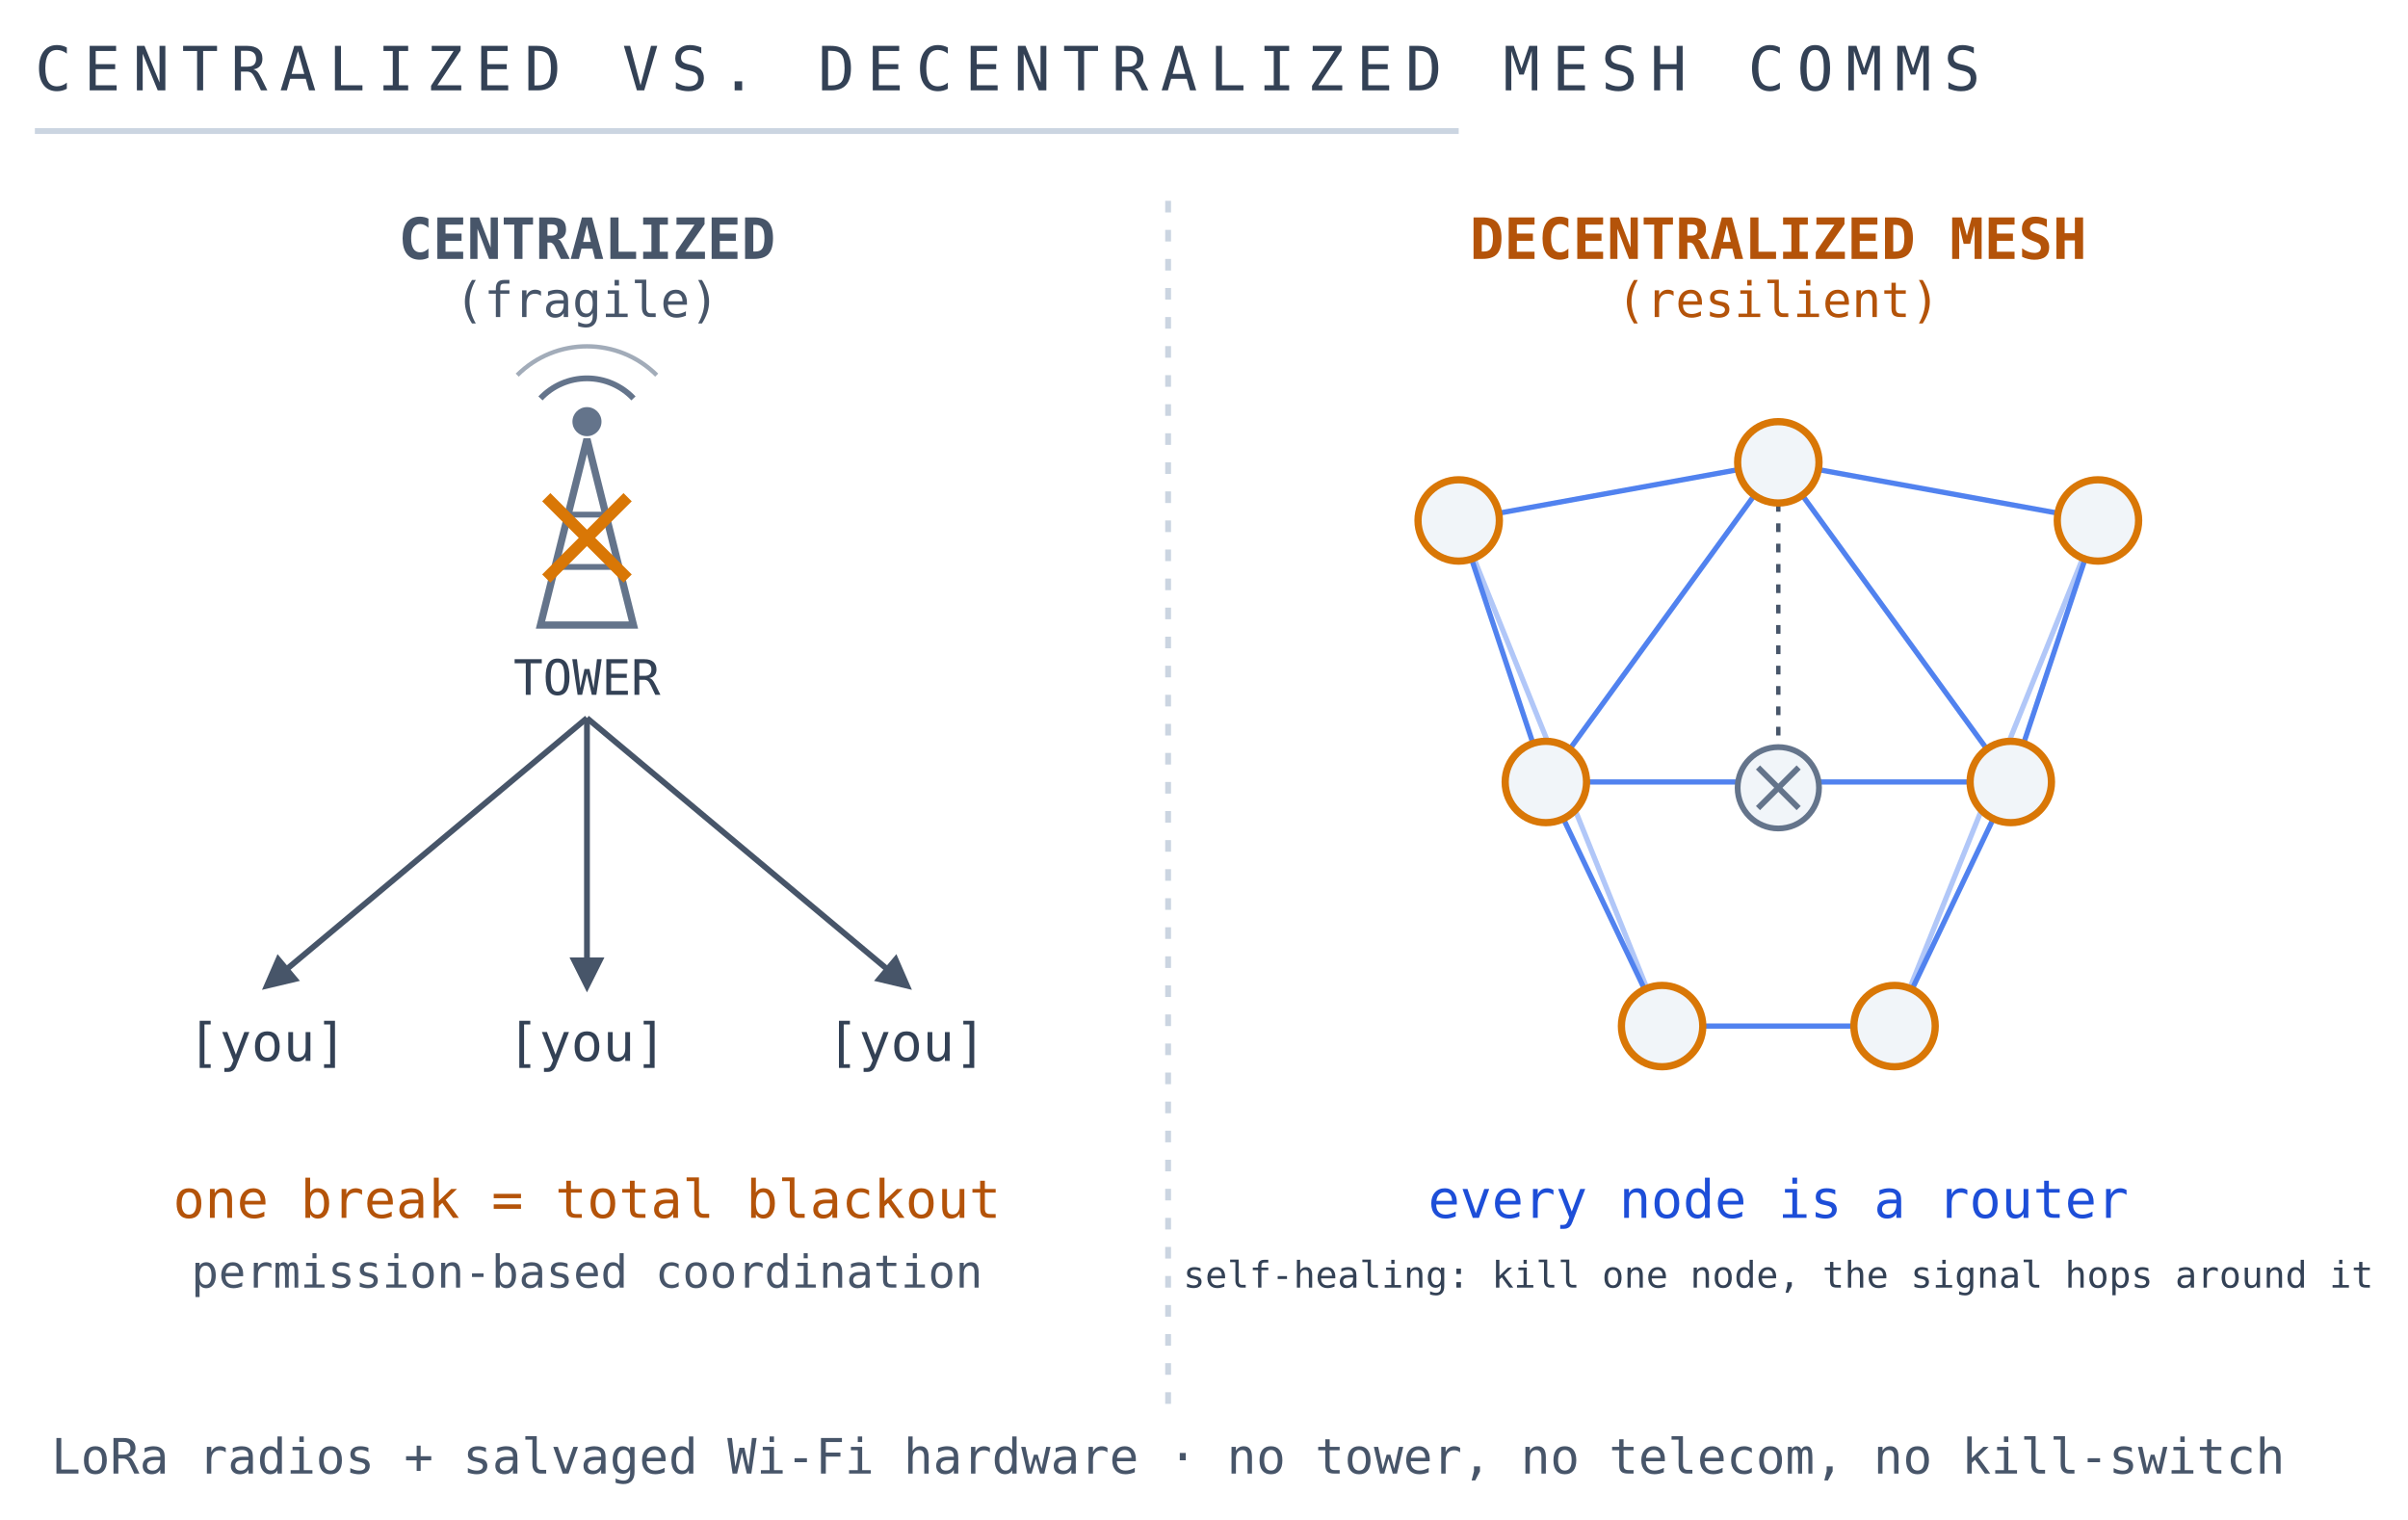
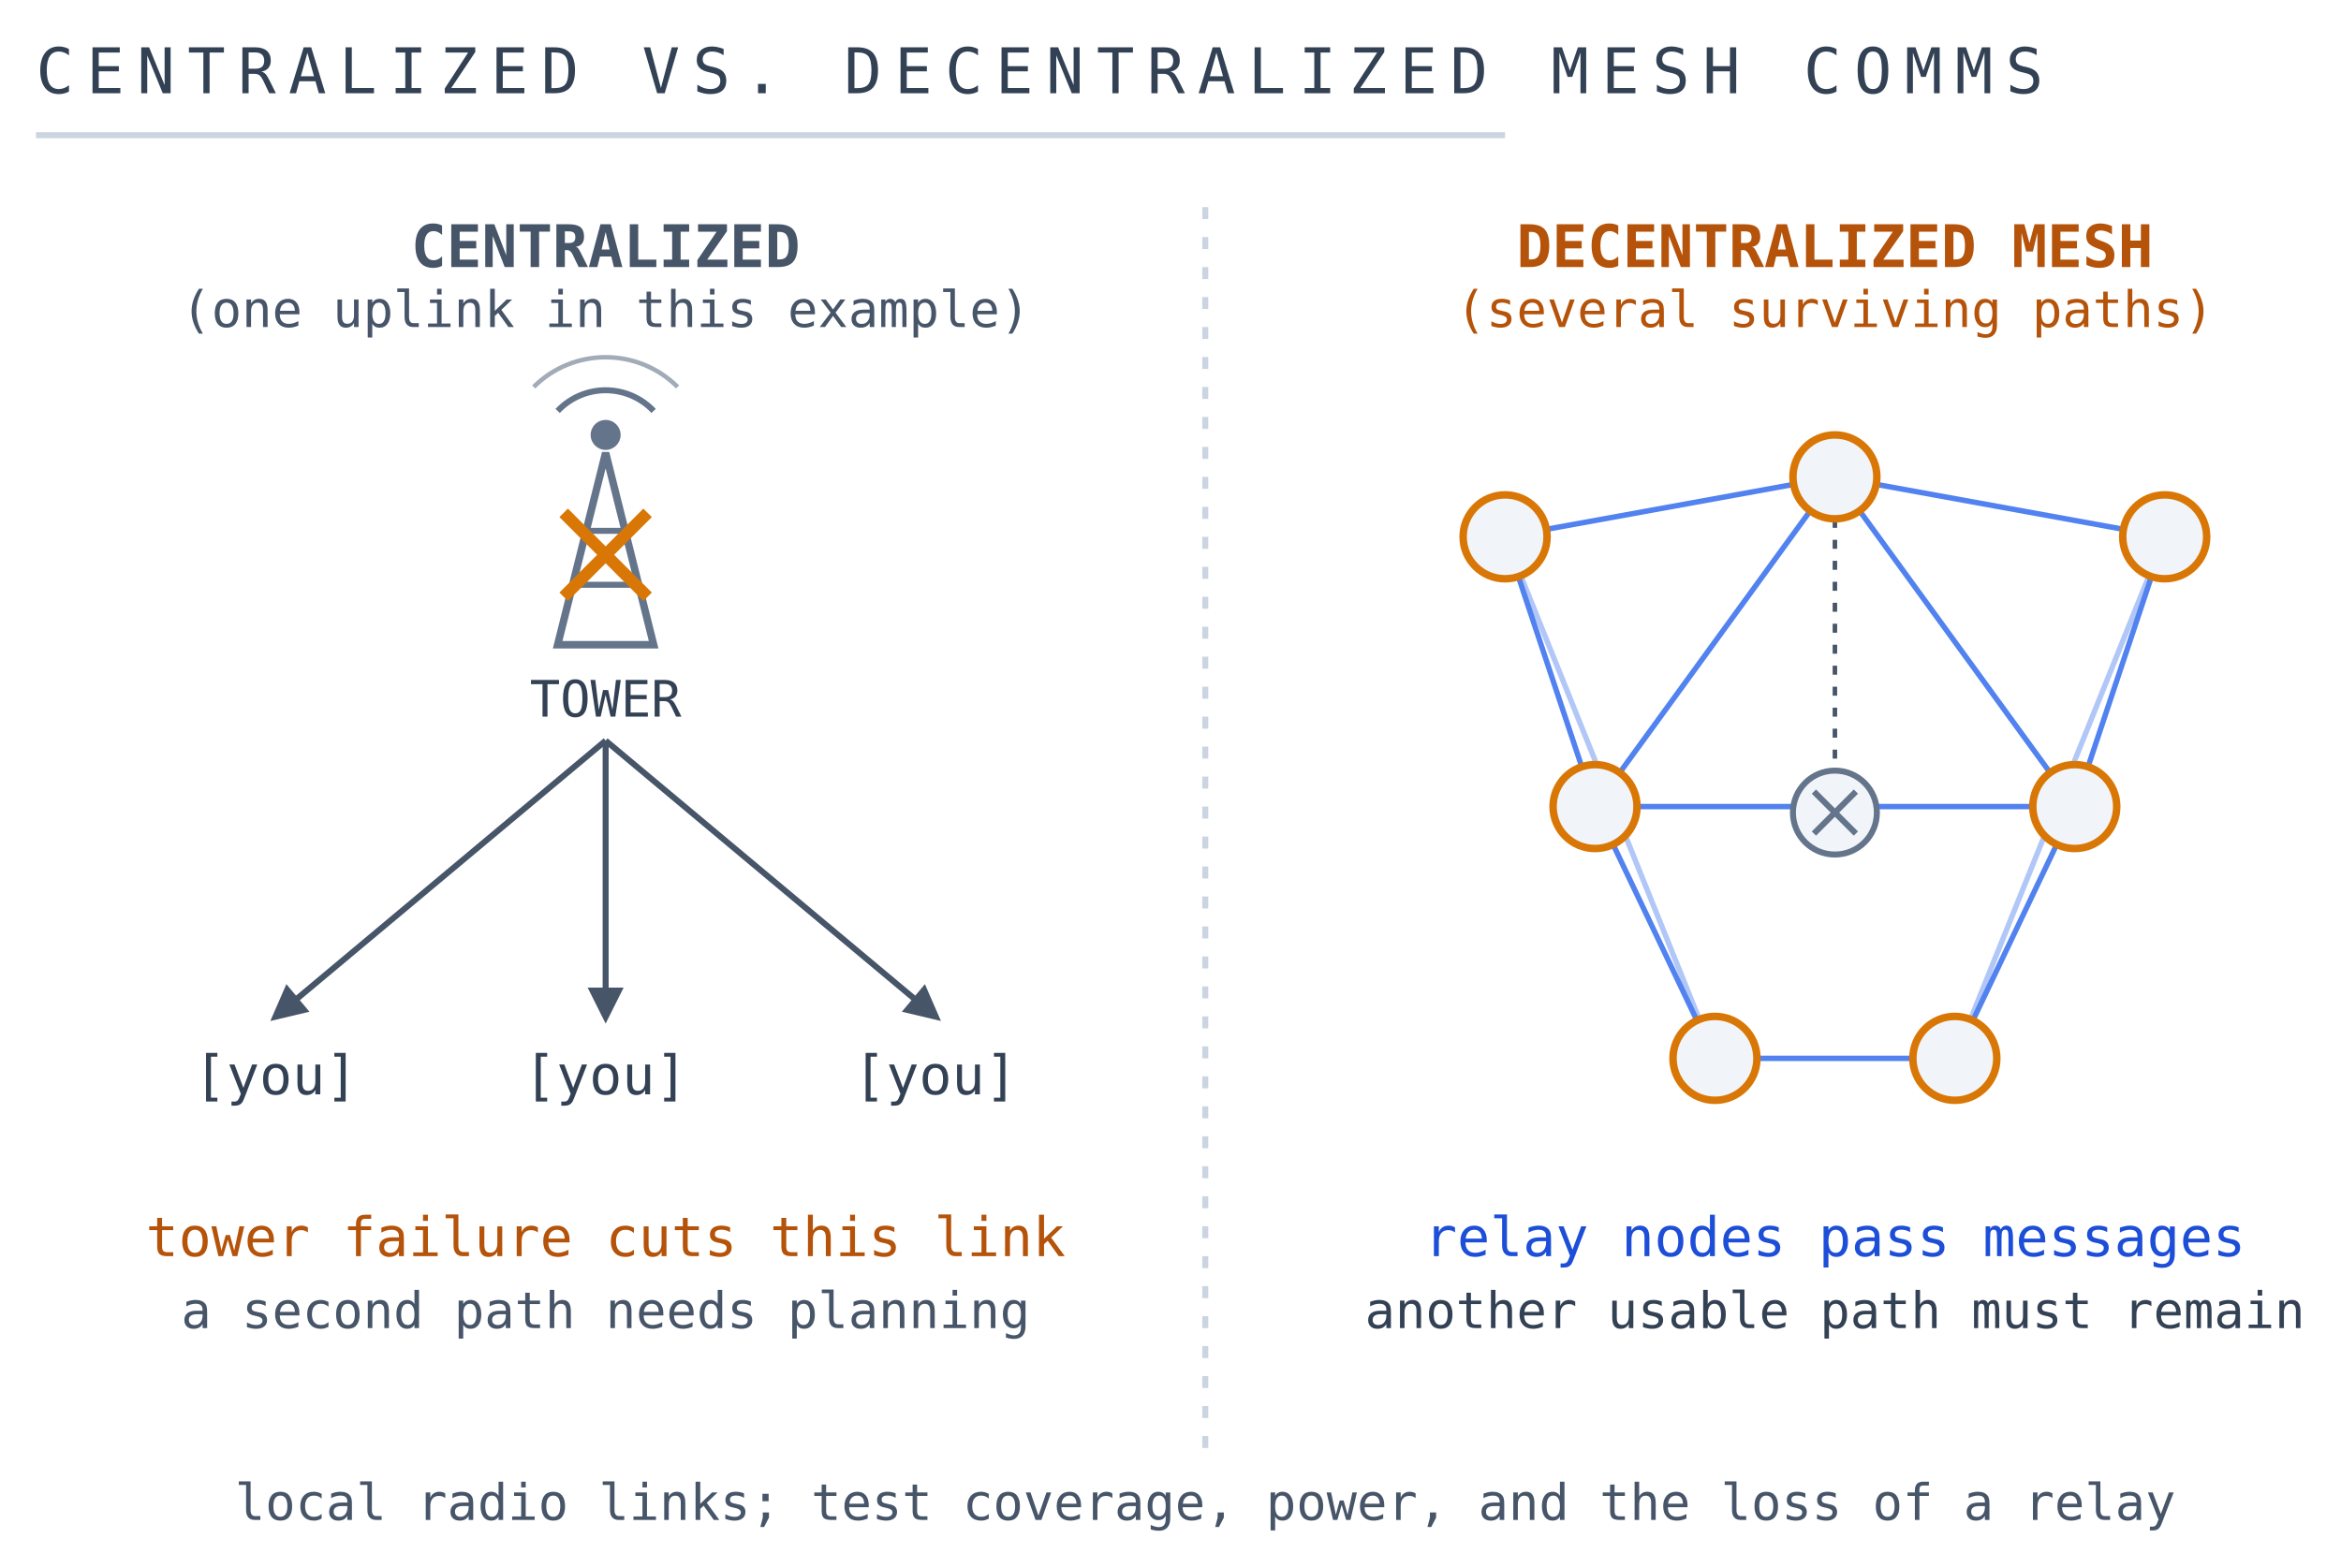
- <svg xmlns="http://www.w3.org/2000/svg" viewBox="28 20.9 828.7 522.9" font-family="'JetBrains Mono','SFMono-Regular',Menlo,Consolas,monospace">
+ <svg xmlns="http://www.w3.org/2000/svg" viewBox="28 20.9 780.8 522.9" font-family="'JetBrains Mono','SFMono-Regular',Menlo,Consolas,monospace">
  <defs>
    <marker id="ag" viewBox="0 0 10 10" refX="8" refY="5" markerWidth="6" markerHeight="6" orient="auto-start-reverse">
      <path d="M0,0L10,5L0,10z" fill="#475569" />
    </marker>
  </defs>
  <text x="40" y="52" font-size="21" letter-spacing="4.2" fill="#334155">CENTRALIZED VS. DECENTRALIZED MESH COMMS</text>
  <line x1="40" y1="66" x2="530" y2="66" stroke="#cbd5e1" stroke-width="2" />
  <line x1="430" y1="90" x2="430" y2="510" stroke="#cbd5e1" stroke-width="2" stroke-dasharray="4 6" />
  <text x="230" y="110" font-size="19.6" font-weight="600" fill="#475569" text-anchor="middle">CENTRALIZED</text>
-   <text x="230" y="130" font-size="16.8" fill="#475569" text-anchor="middle">(fragile)</text>
+   <text x="230" y="130" font-size="16.8" fill="#475569" text-anchor="middle">(one uplink in this example)</text>
  <path d="M 214 236 L 230 172 L 246 236 Z" fill="none" stroke="#64748b" stroke-width="2.5" />
  <line x1="219" y1="216" x2="241" y2="216" stroke="#64748b" stroke-width="2" />
  <line x1="223" y1="198" x2="237" y2="198" stroke="#64748b" stroke-width="2" />
  <circle cx="230" cy="166" r="5" fill="#64748b" />
  <path d="M 214 158 a 22 22 0 0 1 32 0" fill="none" stroke="#64748b" stroke-width="2" />
  <path d="M 206 150 a 34 34 0 0 1 48 0" fill="none" stroke="#64748b" stroke-width="1.5" opacity="0.6" />
  <text x="230" y="260" font-size="16.8" fill="#334155" text-anchor="middle">TOWER</text>
  <g stroke="#d97706" stroke-width="4">
    <line x1="216" y1="192" x2="244" y2="220" />
    <line x1="244" y1="192" x2="216" y2="220" />
  </g>
  <line x1="230" y1="268" x2="120" y2="360" stroke="#475569" stroke-width="2" marker-end="url(#ag)" />
  <line x1="230" y1="268" x2="230" y2="360" stroke="#475569" stroke-width="2" marker-end="url(#ag)" />
  <line x1="230" y1="268" x2="340" y2="360" stroke="#475569" stroke-width="2" marker-end="url(#ag)" />
  <g font-size="13" fill="#64748b" text-anchor="middle">
    <text x="120" y="386" fill="#334155" font-size="18.2">[you]</text>
    <text x="230" y="386" fill="#334155" font-size="18.2">[you]</text>
    <text x="340" y="386" fill="#334155" font-size="18.2">[you]</text>
  </g>
-   <text x="230" y="440" font-size="18.2" fill="#b45309" text-anchor="middle">one break = total blackout</text>
-   <text x="230" y="464" font-size="15.6" fill="#475569" text-anchor="middle">permission-based coordination</text>
+   <text x="230" y="440" font-size="18.2" fill="#b45309" text-anchor="middle">tower failure cuts this link</text>
+   <text x="230" y="464" font-size="16.8" fill="#475569" text-anchor="middle">a second path needs planning</text>
  <text x="640" y="110" font-size="19.6" font-weight="600" fill="#b45309" text-anchor="middle">DECENTRALIZED MESH</text>
-   <text x="640" y="130" font-size="16.8" fill="#b45309" text-anchor="middle">(resilient)</text>
+   <text x="640" y="130" font-size="16.8" fill="#b45309" text-anchor="middle">(several surviving paths)</text>
  <g stroke="#2563eb" stroke-width="1.8" opacity="0.8">
    <line x1="530" y1="200" x2="640" y2="180" />
    <line x1="640" y1="180" x2="750" y2="200" />
    <line x1="530" y1="200" x2="560" y2="290" />
    <line x1="640" y1="180" x2="560" y2="290" />
    <line x1="640" y1="180" x2="720" y2="290" />
    <line x1="750" y1="200" x2="720" y2="290" />
    <line x1="560" y1="290" x2="720" y2="290" />
    <line x1="560" y1="290" x2="600" y2="374" />
    <line x1="720" y1="290" x2="680" y2="374" />
    <line x1="600" y1="374" x2="680" y2="374" />
    <line x1="530" y1="200" x2="600" y2="374" opacity="0.45" />
    <line x1="750" y1="200" x2="680" y2="374" opacity="0.45" />
  </g>
  <g stroke="#475569" stroke-width="1.5" stroke-dasharray="3 4">
    <line x1="640" y1="180" x2="640" y2="278" />
  </g>
  <g fill="#f1f5f9" stroke="#d97706" stroke-width="2.5">
    <circle cx="530" cy="200" r="14" />
    <circle cx="640" cy="180" r="14" />
    <circle cx="750" cy="200" r="14" />
    <circle cx="560" cy="290" r="14" />
    <circle cx="720" cy="290" r="14" />
    <circle cx="600" cy="374" r="14" />
    <circle cx="680" cy="374" r="14" />
  </g>
  <circle cx="640" cy="292" r="14" fill="#f1f5f9" stroke="#64748b" stroke-width="2" />
  <g stroke="#64748b" stroke-width="2">
    <line x1="633" y1="285" x2="647" y2="299" />
    <line x1="647" y1="285" x2="633" y2="299" />
  </g>
-   <text x="640" y="440" font-size="18.2" fill="#1d4ed8" text-anchor="middle">every node is a router</text>
-   <text x="640" y="464" font-size="12.6" fill="#334155" text-anchor="middle">self-healing: kill one node, the signal hops around it</text>
-   <text x="430" y="528" font-size="16.8" fill="#475569" text-anchor="middle">LoRa radios + salvaged Wi-Fi hardware · no tower, no telecom, no kill-switch</text>
+   <text x="640" y="440" font-size="18.2" fill="#1d4ed8" text-anchor="middle">relay nodes pass messages</text>
+   <text x="640" y="464" font-size="16.8" fill="#334155" text-anchor="middle">another usable path must remain</text>
+   <text x="430" y="528" font-size="16.8" fill="#475569" text-anchor="middle">local radio links; test coverage, power, and the loss of a relay</text>
</svg>
